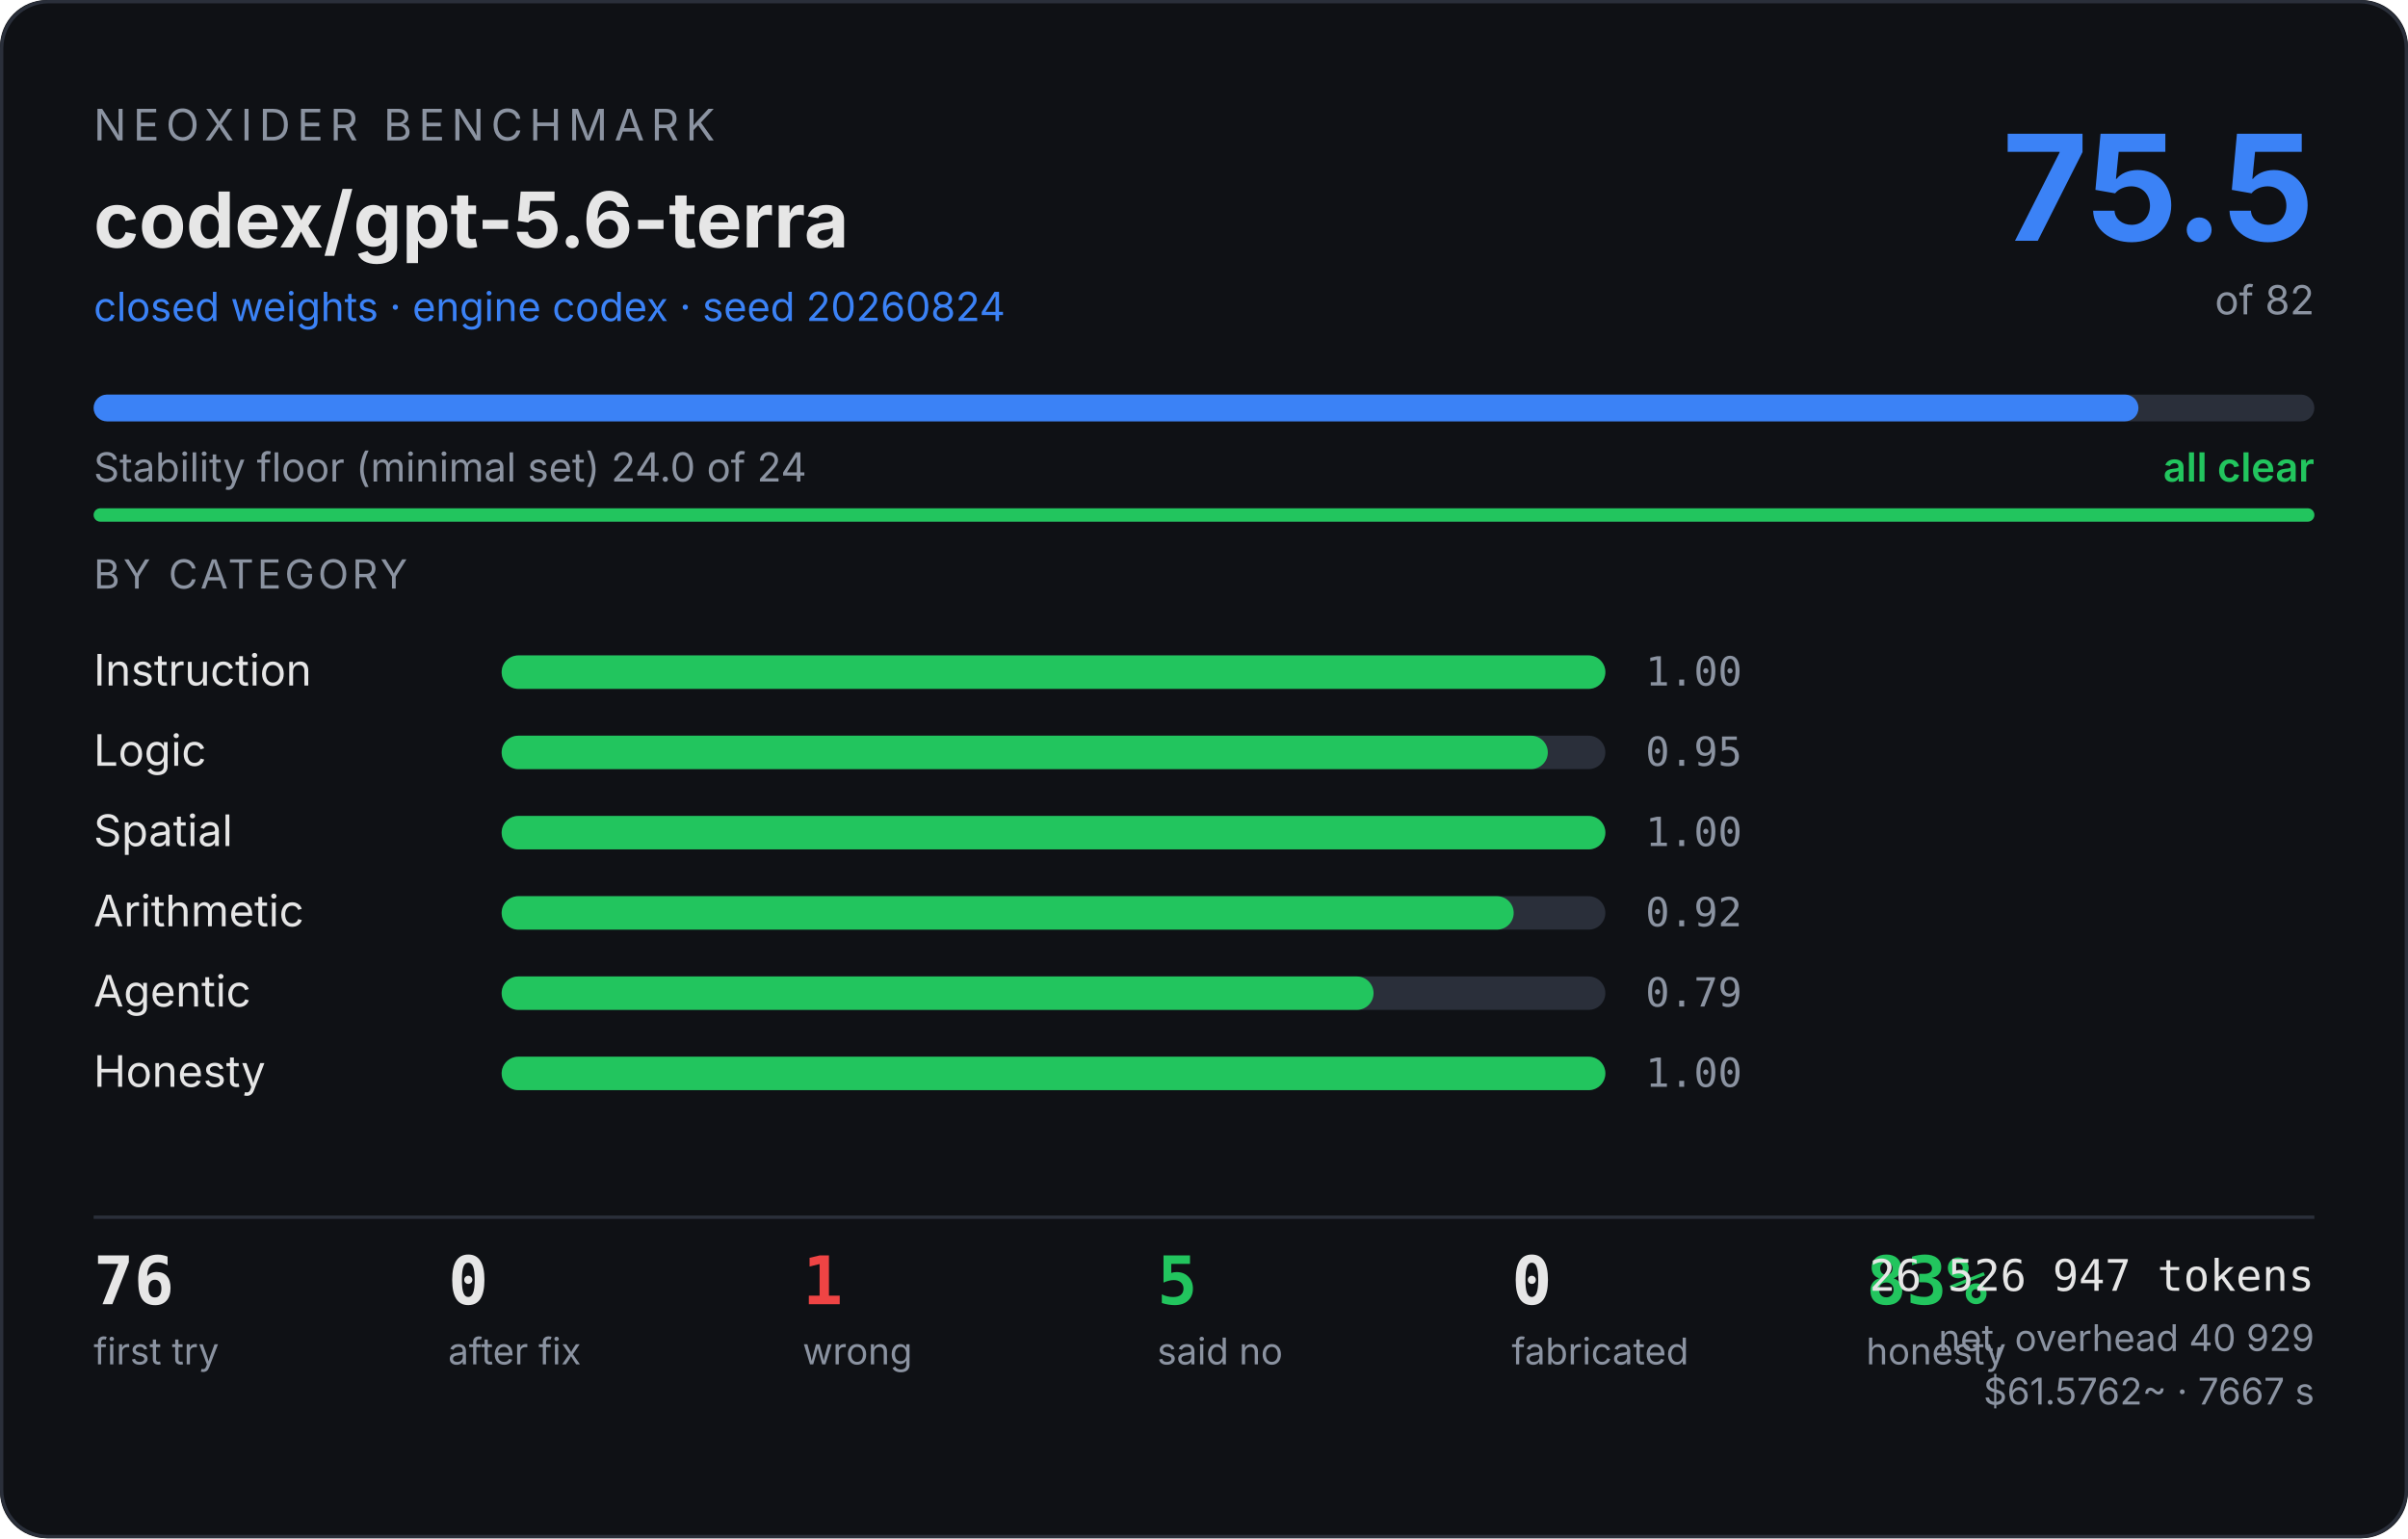
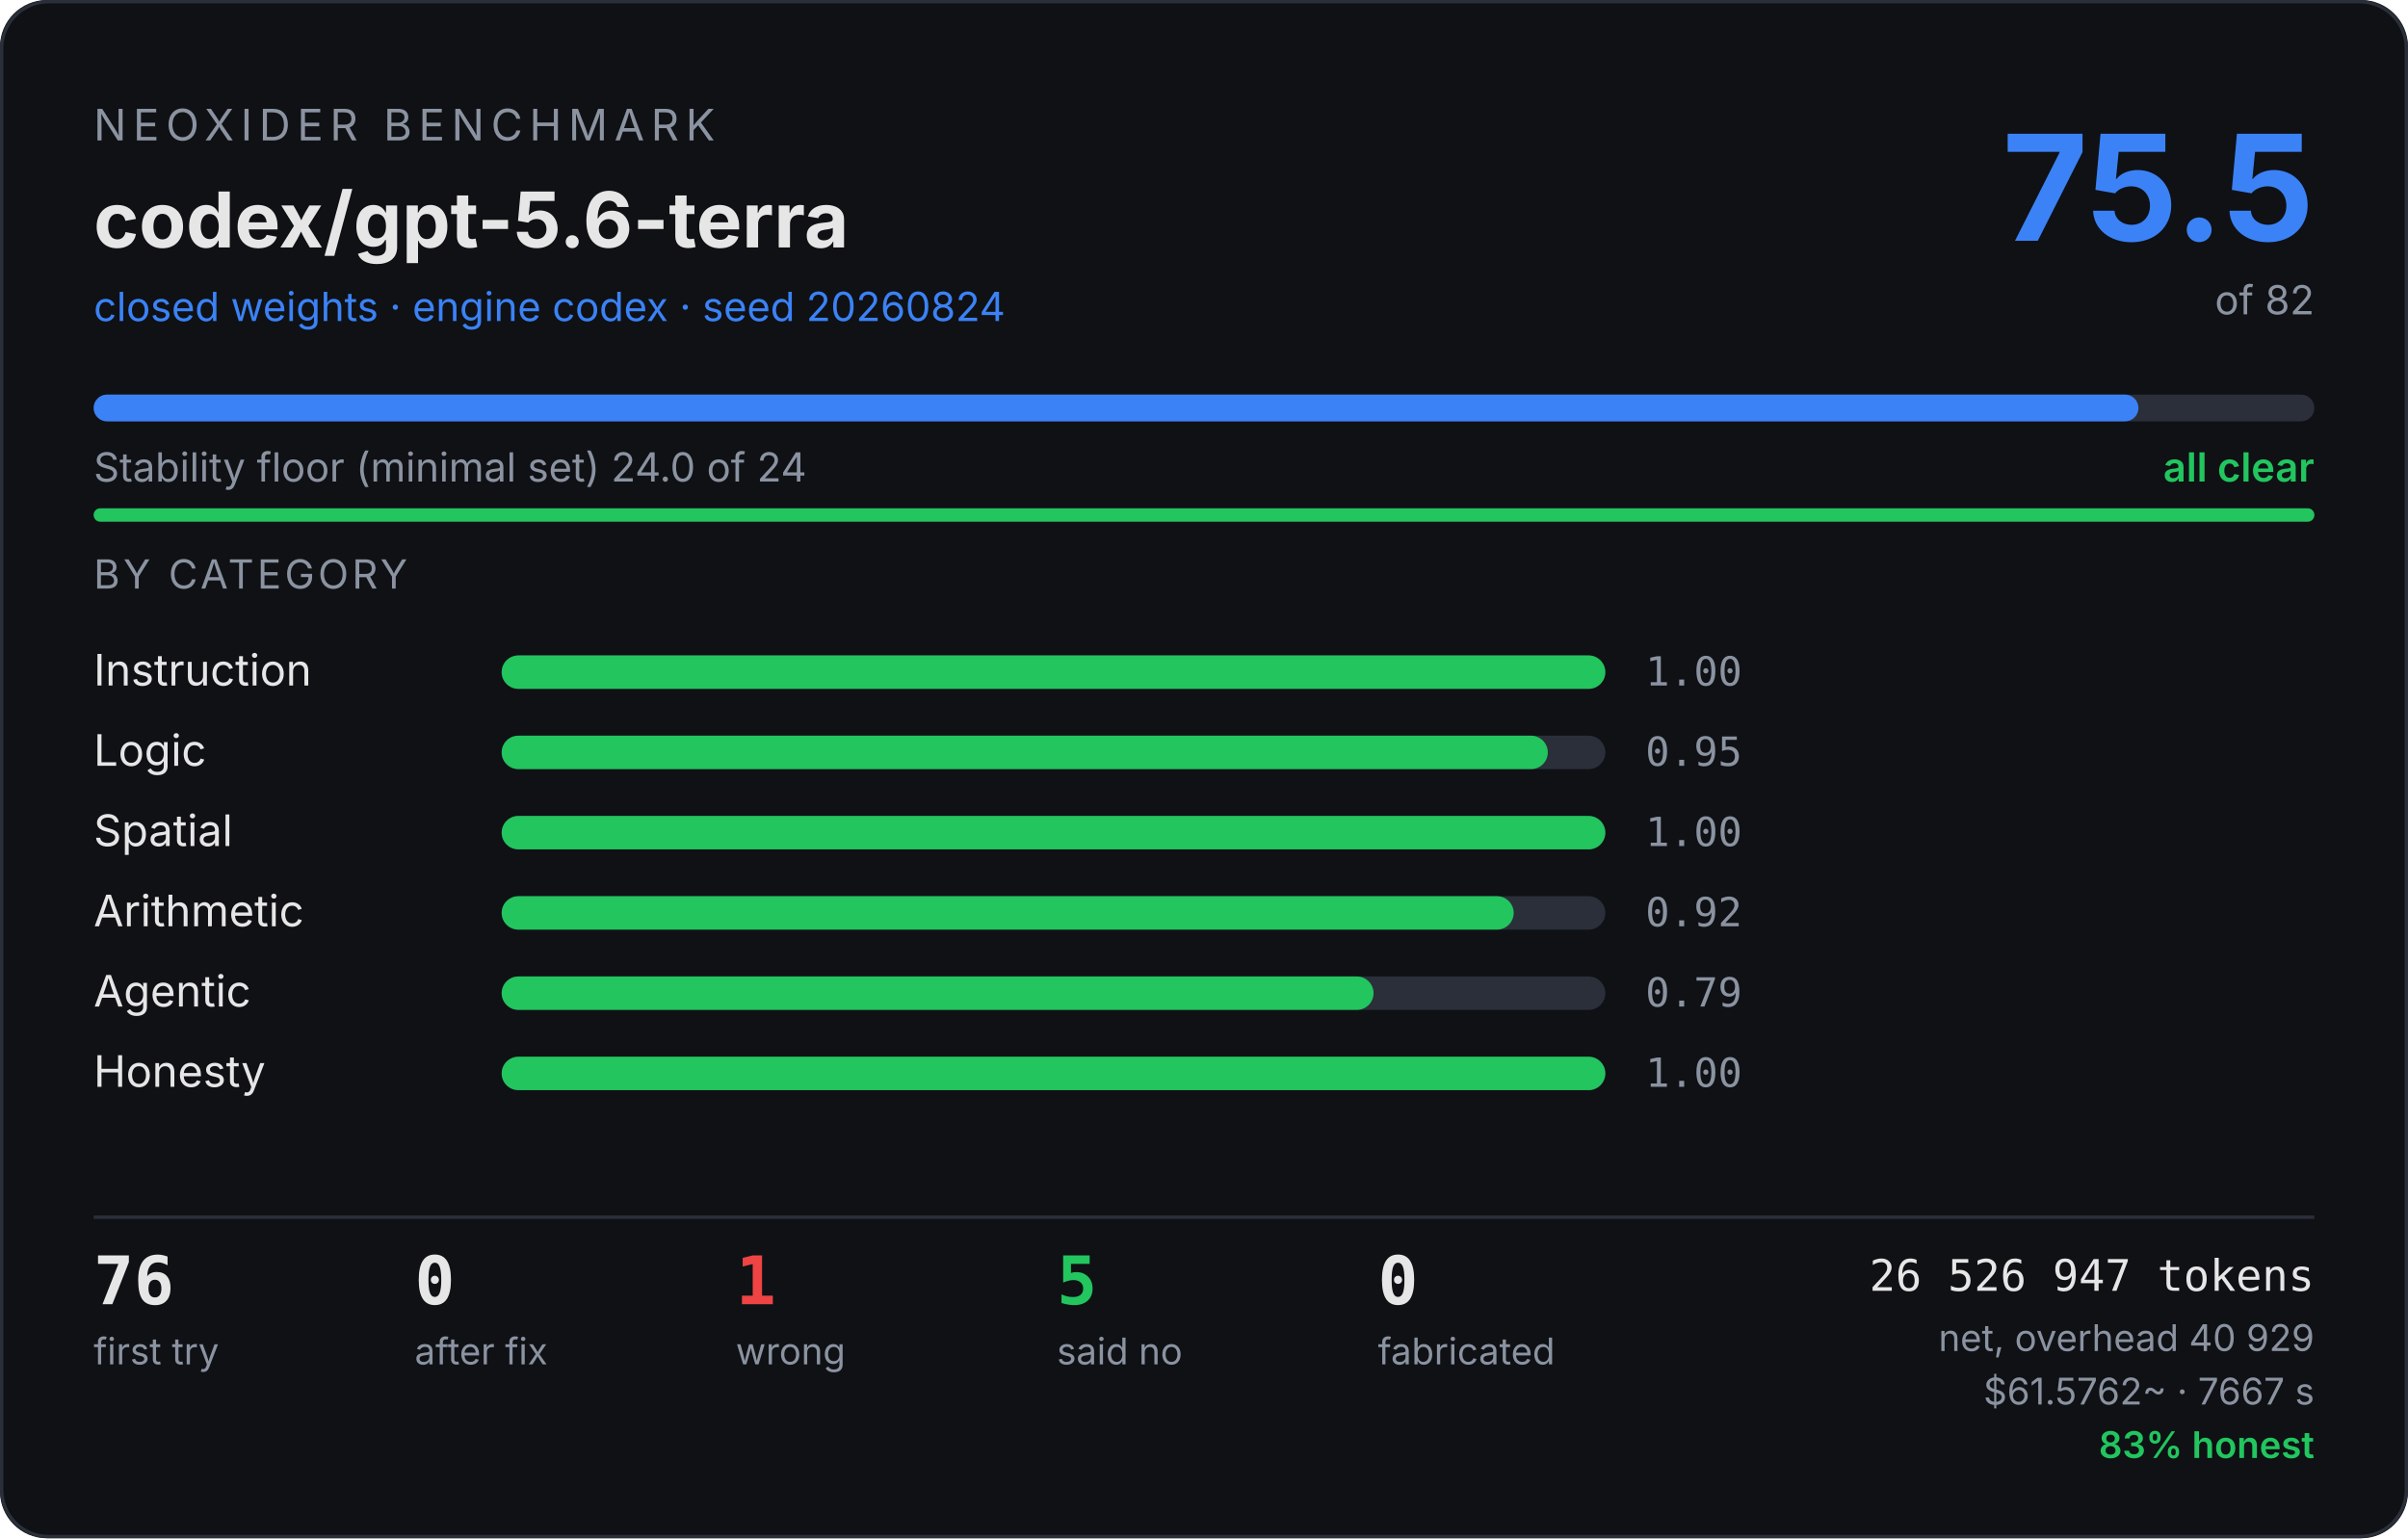
<svg xmlns="http://www.w3.org/2000/svg" width="720" height="460" viewBox="0 0 720 460" font-family="system-ui,-apple-system,Segoe UI,sans-serif">
  <rect width="720" height="460" rx="14" fill="#0f1115" />
  <rect x="0.5" y="0.5" width="719" height="459" rx="14" fill="none" stroke="#2a2f3a" />
  <text x="28" y="42" fill="#8b93a1" font-size="13" letter-spacing="2">NEOXIDER BENCHMARK</text>
  <text x="28" y="74" fill="#e6e6e6" font-size="23" font-weight="700">codex/gpt-5.6-terra</text>
  <text x="28" y="96" fill="#3b82f6" font-size="12">closed weights · engine codex · seed 20260824</text>
  <text x="692" y="72" text-anchor="end" fill="#3b82f6" font-size="44" font-weight="700">75.5</text>
  <text x="692" y="94" text-anchor="end" fill="#8b93a1" font-size="12">of 82</text>
  <rect x="28" y="118" width="664" height="8" rx="4" fill="#2a2f3a" />
  <rect x="28" y="118" width="611.4" height="8" rx="4" fill="#3b82f6" />
  <text x="28" y="144" fill="#8b93a1" font-size="12">Stability floor (minimal set) 24.0 of 24</text>
  <text x="692" y="144" text-anchor="end" fill="#22c55e" font-size="12" font-weight="600">all clear</text>
  <rect x="28" y="152" width="664" height="4" rx="2" fill="#2a2f3a" />
  <rect x="28" y="152" width="664.0" height="4" rx="2" fill="#22c55e" />
  <text x="28" y="176" fill="#8b93a1" font-size="12" letter-spacing="1">BY CATEGORY</text>
  <text x="28" y="205" fill="#e6e6e6" font-size="13">Instruction</text>
  <rect x="150" y="196" width="330" height="10" rx="5" fill="#2a2f3a" />
  <rect x="150" y="196" width="330.0" height="10" rx="5" fill="#22c55e" />
  <text x="492" y="205" fill="#8b93a1" font-size="12" font-family="ui-monospace,Consolas,monospace">1.00</text>
  <text x="28" y="229" fill="#e6e6e6" font-size="13">Logic</text>
  <rect x="150" y="220" width="330" height="10" rx="5" fill="#2a2f3a" />
  <rect x="150" y="220" width="312.8" height="10" rx="5" fill="#22c55e" />
  <text x="492" y="229" fill="#8b93a1" font-size="12" font-family="ui-monospace,Consolas,monospace">0.95</text>
  <text x="28" y="253" fill="#e6e6e6" font-size="13">Spatial</text>
  <rect x="150" y="244" width="330" height="10" rx="5" fill="#2a2f3a" />
  <rect x="150" y="244" width="330.0" height="10" rx="5" fill="#22c55e" />
  <text x="492" y="253" fill="#8b93a1" font-size="12" font-family="ui-monospace,Consolas,monospace">1.00</text>
  <text x="28" y="277" fill="#e6e6e6" font-size="13">Arithmetic</text>
  <rect x="150" y="268" width="330" height="10" rx="5" fill="#2a2f3a" />
  <rect x="150" y="268" width="302.6" height="10" rx="5" fill="#22c55e" />
  <text x="492" y="277" fill="#8b93a1" font-size="12" font-family="ui-monospace,Consolas,monospace">0.92</text>
  <text x="28" y="301" fill="#e6e6e6" font-size="13">Agentic</text>
  <rect x="150" y="292" width="330" height="10" rx="5" fill="#2a2f3a" />
  <rect x="150" y="292" width="260.7" height="10" rx="5" fill="#22c55e" />
  <text x="492" y="301" fill="#8b93a1" font-size="12" font-family="ui-monospace,Consolas,monospace">0.79</text>
  <text x="28" y="325" fill="#e6e6e6" font-size="13">Honesty</text>
  <rect x="150" y="316" width="330" height="10" rx="5" fill="#2a2f3a" />
  <rect x="150" y="316" width="330.0" height="10" rx="5" fill="#22c55e" />
  <text x="492" y="325" fill="#8b93a1" font-size="12" font-family="ui-monospace,Consolas,monospace">1.00</text>
  <line x1="28" y1="364" x2="692" y2="364" stroke="#2a2f3a" />
  <text x="28" y="390" fill="#e6e6e6" font-size="20" font-weight="700" font-family="ui-monospace,Consolas,monospace">76</text>
  <text x="28" y="408" fill="#8b93a1" font-size="11">first try</text>
-   <text x="134" y="390" fill="#e6e6e6" font-size="20" font-weight="700" font-family="ui-monospace,Consolas,monospace">0</text>
-   <text x="134" y="408" fill="#8b93a1" font-size="11">after fix</text>
-   <text x="240" y="390" fill="#ef4444" font-size="20" font-weight="700" font-family="ui-monospace,Consolas,monospace">1</text>
-   <text x="240" y="408" fill="#8b93a1" font-size="11">wrong</text>
-   <text x="346" y="390" fill="#22c55e" font-size="20" font-weight="700" font-family="ui-monospace,Consolas,monospace">5</text>
-   <text x="346" y="408" fill="#8b93a1" font-size="11">said no</text>
-   <text x="452" y="390" fill="#e6e6e6" font-size="20" font-weight="700" font-family="ui-monospace,Consolas,monospace">0</text>
-   <text x="452" y="408" fill="#8b93a1" font-size="11">fabricated</text>
-   <text x="558" y="390" fill="#22c55e" font-size="20" font-weight="700" font-family="ui-monospace,Consolas,monospace">83%</text>
-   <text x="558" y="408" fill="#8b93a1" font-size="11">honesty</text>
+   <text x="124" y="390" fill="#e6e6e6" font-size="20" font-weight="700" font-family="ui-monospace,Consolas,monospace">0</text>
+   <text x="124" y="408" fill="#8b93a1" font-size="11">after fix</text>
+   <text x="220" y="390" fill="#ef4444" font-size="20" font-weight="700" font-family="ui-monospace,Consolas,monospace">1</text>
+   <text x="220" y="408" fill="#8b93a1" font-size="11">wrong</text>
+   <text x="316" y="390" fill="#22c55e" font-size="20" font-weight="700" font-family="ui-monospace,Consolas,monospace">5</text>
+   <text x="316" y="408" fill="#8b93a1" font-size="11">said no</text>
+   <text x="412" y="390" fill="#e6e6e6" font-size="20" font-weight="700" font-family="ui-monospace,Consolas,monospace">0</text>
+   <text x="412" y="408" fill="#8b93a1" font-size="11">fabricated</text>
  <text x="692" y="386" text-anchor="end" fill="#e6e6e6" font-size="13" font-family="ui-monospace,Consolas,monospace">26 526 947 tokens</text>
  <text x="692" y="404" text-anchor="end" fill="#8b93a1" font-size="11">net, overhead 40 929</text>
  <text x="692" y="420" text-anchor="end" fill="#8b93a1" font-size="11">$61.5762~ · 7667 s</text>
+   <text x="692" y="436" text-anchor="end" fill="#22c55e" font-size="11" font-weight="600">83% honest</text>
</svg>
